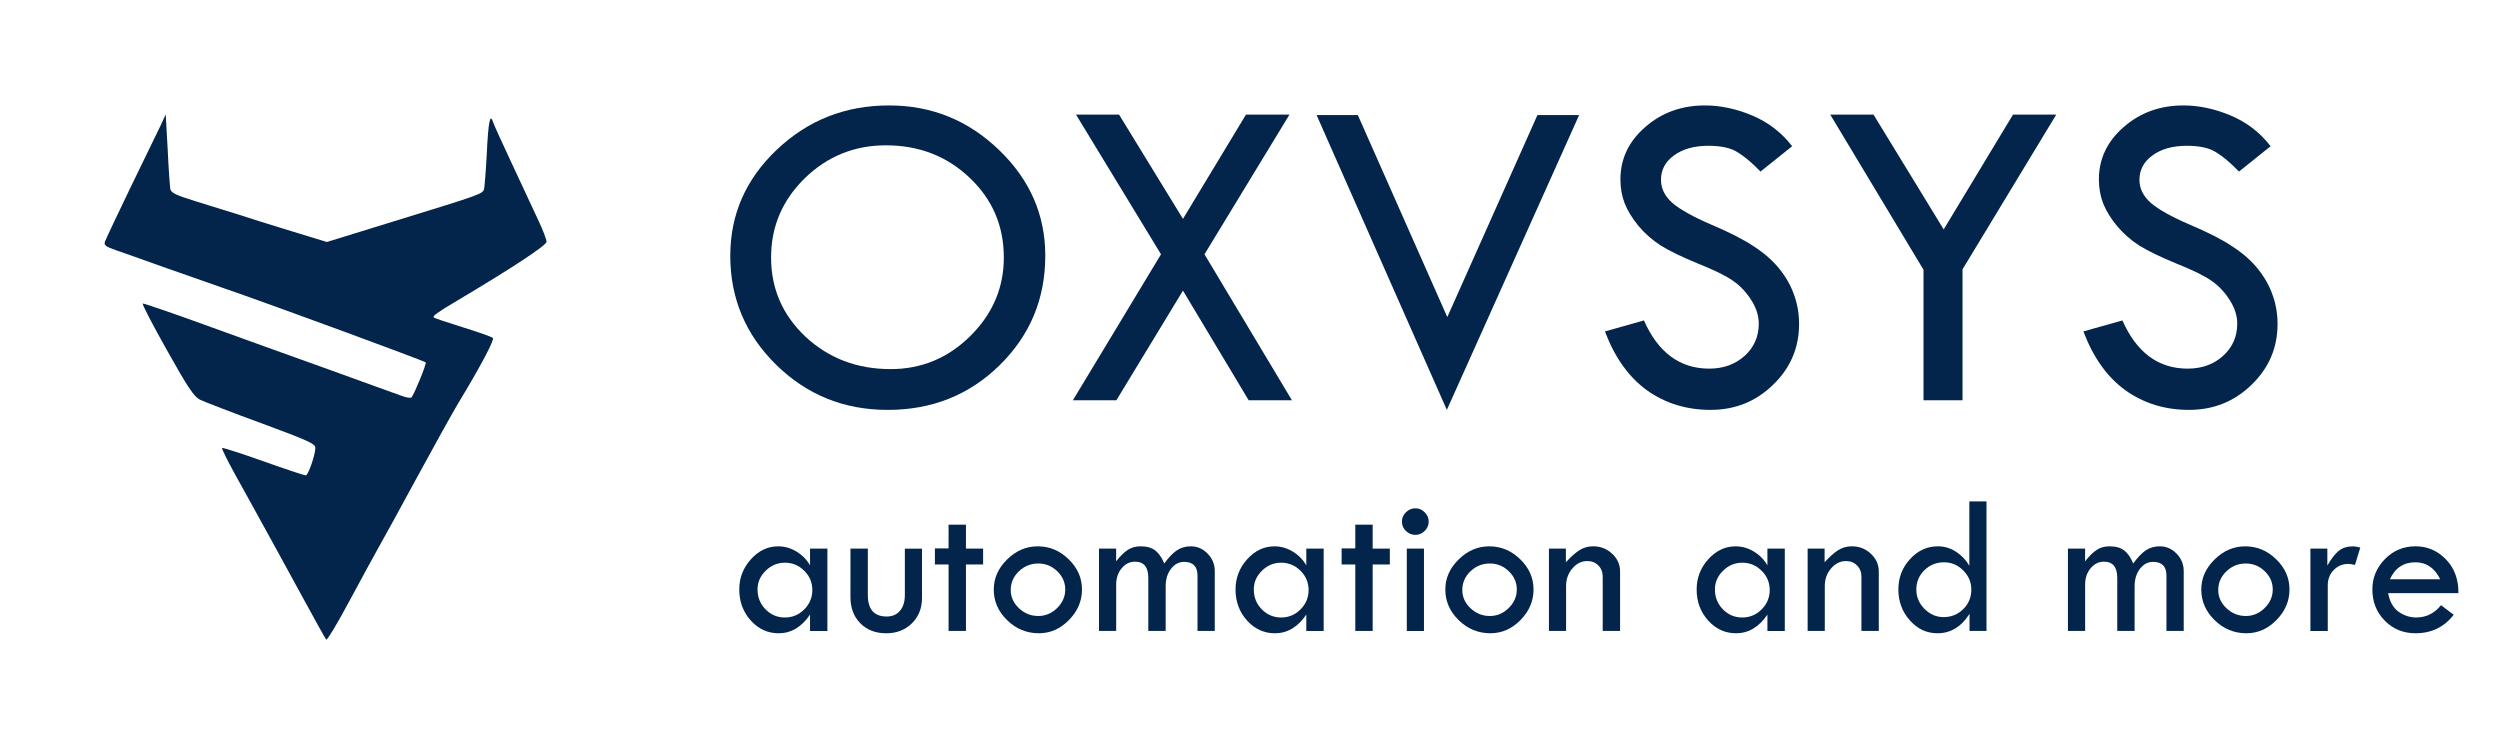
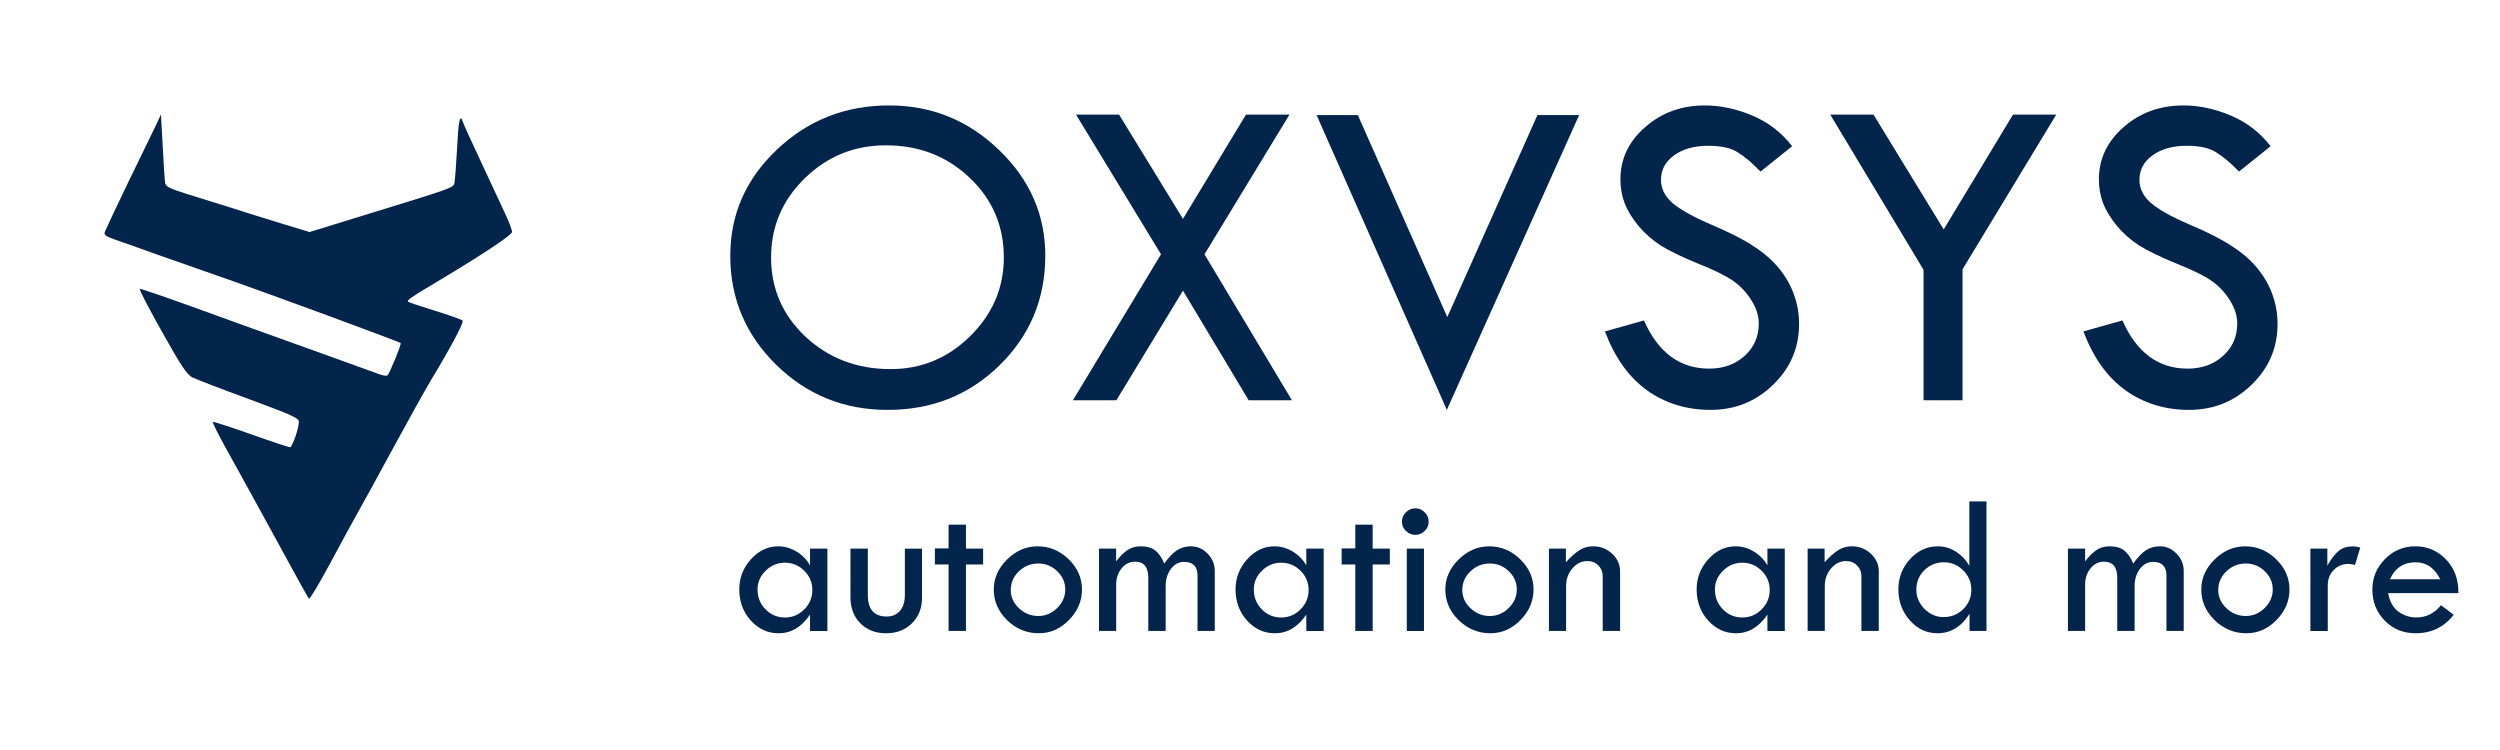
<svg xmlns="http://www.w3.org/2000/svg" version="1.0" width="200" height="60" viewBox="0 0 150 45" preserveAspectRatio="xMidYMid meet" id="svg6">
  <defs id="defs10" />
  <g id="g972">
    <g aria-label="OXVSYS" id="text841" style="font-style:normal;font-weight:normal;font-size:27.551px;line-height:1.25;font-family:sans-serif;fill:#03254c;fill-opacity:1;stroke:none;stroke-width:0.689" />
    <path d="m 43.817,15.339 q 0,-3.713 2.798,-6.363 2.798,-2.65 6.726,-2.65 3.834,0 6.605,2.677 2.771,2.664 2.771,6.336 0,3.888 -2.744,6.578 -2.731,2.677 -6.713,2.677 -3.928,0 -6.686,-2.704 -2.758,-2.704 -2.758,-6.551 z m 16.412,0.108 q 0,-2.838 -2.045,-4.776 -2.045,-1.951 -5.031,-1.951 -2.838,0 -4.87,1.978 -2.018,1.978 -2.018,4.749 0,2.812 2.072,4.762 2.085,1.937 5.099,1.937 2.771,0 4.776,-1.978 2.018,-1.991 2.018,-4.722 z" style="font-style:normal;font-variant:normal;font-weight:normal;font-stretch:normal;font-size:27.551px;line-height:1.25;font-family:'Tw Cen MT';-inkscape-font-specification:'Tw Cen MT';fill:#03254c;fill-opacity:1;stroke:none;stroke-width:0.689" id="path902" />
    <path d="m 64.561,6.877 h 2.583 l 3.834,6.255 3.78,-6.255 h 2.61 l -5.099,8.381 5.247,8.758 h -2.596 l -3.942,-6.578 -3.995,6.578 h -2.61 l 5.287,-8.758 z" style="font-style:normal;font-variant:normal;font-weight:normal;font-stretch:normal;font-size:27.551px;line-height:1.25;font-family:'Tw Cen MT';-inkscape-font-specification:'Tw Cen MT';fill:#03254c;fill-opacity:1;stroke:none;stroke-width:0.689" id="path904" />
    <path d="m 78.995,6.904 h 2.475 L 86.838,19.025 92.246,6.904 h 2.502 L 86.811,24.594 Z" style="font-style:normal;font-variant:normal;font-weight:normal;font-stretch:normal;font-size:27.551px;line-height:1.25;font-family:'Tw Cen MT';-inkscape-font-specification:'Tw Cen MT';fill:#03254c;fill-opacity:1;stroke:none;stroke-width:0.689" id="path906" />
    <path d="m 107.528,8.774 -1.897,1.52 q -0.753,-0.78 -1.372,-1.157 -0.605,-0.39 -1.762,-0.39 -1.265,0 -2.058,0.578 -0.78,0.565 -0.78,1.466 0,0.78 0.686,1.386 0.686,0.592 2.341,1.305 1.655,0.7 2.569,1.318 0.928,0.605 1.52,1.345 0.592,0.74 0.874,1.56 0.296,0.821 0.296,1.735 0,2.139 -1.56,3.646 -1.547,1.507 -3.753,1.507 -2.152,0 -3.807,-1.17 -1.641,-1.184 -2.529,-3.538 l 2.341,-0.659 q 1.278,2.892 3.915,2.892 1.278,0 2.126,-0.767 0.848,-0.767 0.848,-1.937 0,-0.7 -0.444,-1.399 -0.444,-0.713 -1.103,-1.17 -0.659,-0.457 -2.112,-1.036 -1.439,-0.592 -2.22,-1.076 -0.767,-0.498 -1.332,-1.17 -0.565,-0.686 -0.834,-1.359 -0.256,-0.673 -0.256,-1.439 0,-1.843 1.48,-3.134 1.48,-1.305 3.592,-1.305 1.399,0 2.838,0.605 1.439,0.605 2.395,1.843 z" style="font-style:normal;font-variant:normal;font-weight:normal;font-stretch:normal;font-size:27.551px;line-height:1.25;font-family:'Tw Cen MT';-inkscape-font-specification:'Tw Cen MT';fill:#03254c;fill-opacity:1;stroke:none;stroke-width:0.689" id="path908" />
    <path d="m 109.815,6.877 h 2.596 l 4.211,6.888 4.157,-6.888 h 2.596 l -5.623,9.282 v 7.856 h -2.341 v -7.829 z" style="font-style:normal;font-variant:normal;font-weight:normal;font-stretch:normal;font-size:27.551px;line-height:1.25;font-family:'Tw Cen MT';-inkscape-font-specification:'Tw Cen MT';fill:#03254c;fill-opacity:1;stroke:none;stroke-width:0.689" id="path910" />
    <path d="m 136.236,8.774 -1.897,1.52 q -0.753,-0.78 -1.372,-1.157 -0.605,-0.39 -1.762,-0.39 -1.265,0 -2.058,0.578 -0.78,0.565 -0.78,1.466 0,0.78 0.686,1.386 0.686,0.592 2.341,1.305 1.655,0.7 2.569,1.318 0.928,0.605 1.52,1.345 0.592,0.74 0.874,1.56 0.296,0.821 0.296,1.735 0,2.139 -1.56,3.646 -1.547,1.507 -3.753,1.507 -2.152,0 -3.807,-1.17 -1.641,-1.184 -2.529,-3.538 l 2.341,-0.659 q 1.278,2.892 3.915,2.892 1.278,0 2.126,-0.767 0.848,-0.767 0.848,-1.937 0,-0.7 -0.444,-1.399 -0.444,-0.713 -1.103,-1.17 -0.659,-0.457 -2.112,-1.036 -1.439,-0.592 -2.22,-1.076 -0.767,-0.498 -1.332,-1.17 -0.565,-0.686 -0.834,-1.359 -0.256,-0.673 -0.256,-1.439 0,-1.843 1.48,-3.134 1.48,-1.305 3.592,-1.305 1.399,0 2.838,0.605 1.439,0.605 2.395,1.843 z" style="font-style:normal;font-variant:normal;font-weight:normal;font-stretch:normal;font-size:27.551px;line-height:1.25;font-family:'Tw Cen MT';-inkscape-font-specification:'Tw Cen MT';fill:#03254c;fill-opacity:1;stroke:none;stroke-width:0.689" id="path912" />
    <g aria-label="automation and more" id="text841-2" style="font-style:normal;font-weight:normal;font-size:12.265px;line-height:1.25;font-family:sans-serif;fill:#03254c;fill-opacity:1;stroke:none;stroke-width:0.307" transform="translate(-12,-4.76229)">
      <path d="m 60.602,37.68 h 1.042 v 4.941 h -1.042 v -0.982 q -0.761,1.12 -1.886,1.12 -0.976,0 -1.671,-0.767 -0.689,-0.767 -0.689,-1.862 0,-1.036 0.695,-1.809 0.701,-0.779 1.641,-0.779 0.581,0 1.102,0.317 0.521,0.317 0.808,0.826 z m 0.138,2.485 q 0,-0.677 -0.485,-1.156 -0.485,-0.485 -1.162,-0.485 -0.659,0 -1.15,0.479 -0.491,0.479 -0.491,1.126 0,0.701 0.479,1.192 0.479,0.491 1.162,0.491 0.677,0 1.162,-0.485 0.485,-0.491 0.485,-1.162 z" style="font-style:normal;font-variant:normal;font-weight:normal;font-stretch:normal;font-family:'Tw Cen MT';-inkscape-font-specification:'Tw Cen MT';fill:#03254c;fill-opacity:1;stroke-width:0.307" id="path867" />
      <path d="m 63.028,37.68 h 1.042 v 2.785 q 0,1.288 1.132,1.288 0.503,0 0.796,-0.341 0.293,-0.347 0.293,-0.946 v -2.785 h 1.03 v 2.952 q 0,0.928 -0.605,1.527 -0.605,0.599 -1.545,0.599 -0.958,0 -1.551,-0.599 -0.593,-0.599 -0.593,-1.563 z" style="font-style:normal;font-variant:normal;font-weight:normal;font-stretch:normal;font-family:'Tw Cen MT';-inkscape-font-specification:'Tw Cen MT';fill:#03254c;fill-opacity:1;stroke-width:0.307" id="path869" />
      <path d="m 68.915,36.242 h 1.042 v 1.437 h 1.03 v 0.952 h -1.03 v 3.988 H 68.915 V 38.632 H 68.094 v -0.964 h 0.82 z" style="font-style:normal;font-variant:normal;font-weight:normal;font-stretch:normal;font-family:'Tw Cen MT';-inkscape-font-specification:'Tw Cen MT';fill:#03254c;fill-opacity:1;stroke-width:0.307" id="path871" />
      <path d="m 71.627,40.129 q 0,-1.012 0.796,-1.797 0.802,-0.79 1.838,-0.79 1.066,0 1.862,0.779 0.796,0.773 0.796,1.809 0,1.042 -0.785,1.838 -0.779,0.79 -1.803,0.79 -1.096,0 -1.904,-0.785 -0.802,-0.785 -0.802,-1.844 z m 4.288,0 q 0,-0.629 -0.479,-1.09 -0.479,-0.467 -1.138,-0.467 -0.677,0 -1.168,0.473 -0.485,0.467 -0.485,1.12 0,0.623 0.491,1.09 0.497,0.467 1.162,0.467 0.647,0 1.132,-0.479 0.485,-0.479 0.485,-1.114 z" style="font-style:normal;font-variant:normal;font-weight:normal;font-stretch:normal;font-family:'Tw Cen MT';-inkscape-font-specification:'Tw Cen MT';fill:#03254c;fill-opacity:1;stroke-width:0.307" id="path873" />
      <path d="m 77.939,42.62 v -4.941 h 1.03 v 0.761 q 0.365,-0.467 0.695,-0.683 0.335,-0.216 0.767,-0.216 0.563,0 0.88,0.246 0.323,0.246 0.545,0.785 0.389,-0.539 0.749,-0.785 0.365,-0.246 0.844,-0.246 0.587,0 1.012,0.443 0.425,0.437 0.425,1.042 v 3.593 h -1.036 v -3.324 q 0,-0.82 -0.808,-0.82 -0.461,0 -0.785,0.419 -0.317,0.419 -0.317,1.036 v 2.689 h -1.042 v -3.186 q 0,-0.97 -0.796,-0.97 -0.473,0 -0.802,0.395 -0.329,0.395 -0.329,0.976 v 2.785 z" style="font-style:normal;font-variant:normal;font-weight:normal;font-stretch:normal;font-family:'Tw Cen MT';-inkscape-font-specification:'Tw Cen MT';fill:#03254c;fill-opacity:1;stroke-width:0.307" id="path875" />
      <path d="m 90.378,37.68 h 1.042 v 4.941 h -1.042 v -0.982 q -0.761,1.12 -1.886,1.12 -0.976,0 -1.671,-0.767 -0.689,-0.767 -0.689,-1.862 0,-1.036 0.695,-1.809 0.701,-0.779 1.641,-0.779 0.581,0 1.102,0.317 0.521,0.317 0.808,0.826 z m 0.138,2.485 q 0,-0.677 -0.485,-1.156 -0.485,-0.485 -1.162,-0.485 -0.659,0 -1.15,0.479 -0.491,0.479 -0.491,1.126 0,0.701 0.479,1.192 0.479,0.491 1.162,0.491 0.677,0 1.162,-0.485 0.485,-0.491 0.485,-1.162 z" style="font-style:normal;font-variant:normal;font-weight:normal;font-stretch:normal;font-family:'Tw Cen MT';-inkscape-font-specification:'Tw Cen MT';fill:#03254c;fill-opacity:1;stroke-width:0.307" id="path877" />
      <path d="m 93.318,36.242 h 1.042 v 1.437 h 1.03 v 0.952 h -1.03 v 3.988 h -1.042 v -3.988 h -0.82 v -0.964 h 0.82 z" style="font-style:normal;font-variant:normal;font-weight:normal;font-stretch:normal;font-family:'Tw Cen MT';-inkscape-font-specification:'Tw Cen MT';fill:#03254c;fill-opacity:1;stroke-width:0.307" id="path879" />
      <path d="m 96.115,36.057 q 0,-0.323 0.24,-0.557 0.24,-0.24 0.569,-0.24 0.323,0 0.557,0.24 0.24,0.234 0.24,0.557 0,0.329 -0.24,0.563 -0.234,0.234 -0.557,0.234 -0.329,0 -0.569,-0.234 -0.24,-0.234 -0.24,-0.563 z m 0.293,1.623 h 1.03 v 4.941 h -1.03 z" style="font-style:normal;font-variant:normal;font-weight:normal;font-stretch:normal;font-family:'Tw Cen MT';-inkscape-font-specification:'Tw Cen MT';fill:#03254c;fill-opacity:1;stroke-width:0.307" id="path881" />
      <path d="m 98.72,40.129 q 0,-1.012 0.796,-1.797 0.802,-0.79 1.838,-0.79 1.066,0 1.862,0.779 0.796,0.773 0.796,1.809 0,1.042 -0.784,1.838 -0.779,0.79 -1.803,0.79 -1.096,0 -1.904,-0.785 -0.802,-0.785 -0.802,-1.844 z m 4.288,0 q 0,-0.629 -0.479,-1.09 -0.479,-0.467 -1.138,-0.467 -0.677,0 -1.168,0.473 -0.485,0.467 -0.485,1.12 0,0.623 0.491,1.09 0.497,0.467 1.162,0.467 0.647,0 1.132,-0.479 0.485,-0.479 0.485,-1.114 z" style="font-style:normal;font-variant:normal;font-weight:normal;font-stretch:normal;font-family:'Tw Cen MT';-inkscape-font-specification:'Tw Cen MT';fill:#03254c;fill-opacity:1;stroke-width:0.307" id="path883" />
      <path d="m 104.936,42.62 v -4.941 h 1.018 v 0.82 q 0.449,-0.497 0.814,-0.725 0.365,-0.234 0.814,-0.234 0.671,0 1.144,0.443 0.479,0.443 0.479,1.066 v 3.569 h -1.042 v -3.264 q 0,-0.401 -0.264,-0.665 -0.258,-0.263 -0.659,-0.263 -0.521,0 -0.898,0.443 -0.377,0.437 -0.377,1.06 v 2.689 z" style="font-style:normal;font-variant:normal;font-weight:normal;font-stretch:normal;font-family:'Tw Cen MT';-inkscape-font-specification:'Tw Cen MT';fill:#03254c;fill-opacity:1;stroke-width:0.307" id="path885" />
      <path d="m 118.045,37.68 h 1.042 v 4.941 h -1.042 v -0.982 q -0.761,1.12 -1.886,1.12 -0.976,0 -1.671,-0.767 -0.689,-0.767 -0.689,-1.862 0,-1.036 0.695,-1.809 0.701,-0.779 1.641,-0.779 0.581,0 1.102,0.317 0.521,0.317 0.808,0.826 z m 0.138,2.485 q 0,-0.677 -0.485,-1.156 -0.485,-0.485 -1.162,-0.485 -0.659,0 -1.15,0.479 -0.491,0.479 -0.491,1.126 0,0.701 0.479,1.192 0.479,0.491 1.162,0.491 0.677,0 1.162,-0.485 0.485,-0.491 0.485,-1.162 z" style="font-style:normal;font-variant:normal;font-weight:normal;font-stretch:normal;font-family:'Tw Cen MT';-inkscape-font-specification:'Tw Cen MT';fill:#03254c;fill-opacity:1;stroke-width:0.307" id="path887" />
      <path d="m 120.458,42.62 v -4.941 h 1.018 v 0.82 q 0.449,-0.497 0.814,-0.725 0.365,-0.234 0.814,-0.234 0.671,0 1.144,0.443 0.479,0.443 0.479,1.066 v 3.569 h -1.042 v -3.264 q 0,-0.401 -0.264,-0.665 -0.258,-0.263 -0.659,-0.263 -0.521,0 -0.898,0.443 -0.377,0.437 -0.377,1.06 v 2.689 z" style="font-style:normal;font-variant:normal;font-weight:normal;font-stretch:normal;font-family:'Tw Cen MT';-inkscape-font-specification:'Tw Cen MT';fill:#03254c;fill-opacity:1;stroke-width:0.307" id="path889" />
      <path d="m 130.16,34.847 h 1.03 v 7.773 h -1.018 v -1.03 q -0.737,1.168 -1.928,1.168 -0.964,0 -1.653,-0.773 -0.689,-0.773 -0.689,-1.856 0,-1.06 0.701,-1.821 0.701,-0.767 1.671,-0.767 0.581,0 1.084,0.323 0.503,0.323 0.802,0.844 z m 0.12,5.294 q 0,-0.665 -0.485,-1.15 -0.485,-0.491 -1.156,-0.491 -0.695,0 -1.18,0.479 -0.479,0.473 -0.479,1.162 0,0.659 0.491,1.156 0.491,0.491 1.144,0.491 0.695,0 1.18,-0.479 0.485,-0.479 0.485,-1.168 z" style="font-style:normal;font-variant:normal;font-weight:normal;font-stretch:normal;font-family:'Tw Cen MT';-inkscape-font-specification:'Tw Cen MT';fill:#03254c;fill-opacity:1;stroke-width:0.307" id="path891" />
      <path d="m 136.076,42.62 v -4.941 h 1.03 v 0.761 q 0.365,-0.467 0.695,-0.683 0.335,-0.216 0.767,-0.216 0.563,0 0.88,0.246 0.323,0.246 0.545,0.785 0.389,-0.539 0.749,-0.785 0.365,-0.246 0.844,-0.246 0.587,0 1.012,0.443 0.425,0.437 0.425,1.042 v 3.593 h -1.036 v -3.324 q 0,-0.82 -0.808,-0.82 -0.461,0 -0.785,0.419 -0.317,0.419 -0.317,1.036 v 2.689 h -1.042 v -3.186 q 0,-0.97 -0.796,-0.97 -0.473,0 -0.802,0.395 -0.329,0.395 -0.329,0.976 v 2.785 z" style="font-style:normal;font-variant:normal;font-weight:normal;font-stretch:normal;font-family:'Tw Cen MT';-inkscape-font-specification:'Tw Cen MT';fill:#03254c;fill-opacity:1;stroke-width:0.307" id="path893" />
      <path d="m 144.077,40.129 q 0,-1.012 0.796,-1.797 0.802,-0.79 1.838,-0.79 1.066,0 1.862,0.779 0.796,0.773 0.796,1.809 0,1.042 -0.784,1.838 -0.779,0.79 -1.803,0.79 -1.096,0 -1.904,-0.785 -0.802,-0.785 -0.802,-1.844 z m 4.288,0 q 0,-0.629 -0.479,-1.09 -0.479,-0.467 -1.138,-0.467 -0.677,0 -1.168,0.473 -0.485,0.467 -0.485,1.12 0,0.623 0.491,1.09 0.497,0.467 1.162,0.467 0.647,0 1.132,-0.479 0.485,-0.479 0.485,-1.114 z" style="font-style:normal;font-variant:normal;font-weight:normal;font-stretch:normal;font-family:'Tw Cen MT';-inkscape-font-specification:'Tw Cen MT';fill:#03254c;fill-opacity:1;stroke-width:0.307" id="path895" />
      <path d="m 151.641,37.68 v 1.018 0 q 0.347,-0.611 0.677,-0.88 0.335,-0.275 0.868,-0.275 0.15,0 0.431,0.072 l -0.317,1.042 q -0.299,-0.06 -0.395,-0.06 -0.527,0 -0.886,0.371 -0.353,0.365 -0.353,0.916 v 2.737 h -1.042 v -4.941 z" style="font-style:normal;font-variant:normal;font-weight:normal;font-stretch:normal;font-family:'Tw Cen MT';-inkscape-font-specification:'Tw Cen MT';fill:#03254c;fill-opacity:1;stroke-width:0.307" id="path897" />
      <path d="m 159.504,40.35 h -4.216 q 0.138,0.761 0.623,1.114 0.491,0.347 1.066,0.347 0.886,0 1.485,-0.737 l 0.761,0.575 q -0.856,1.108 -2.294,1.108 -1.102,0 -1.844,-0.755 -0.743,-0.755 -0.743,-1.874 0,-1.048 0.749,-1.815 0.755,-0.773 1.838,-0.773 1.066,0 1.827,0.785 0.761,0.779 0.749,2.024 z m -4.108,-0.832 h 3.018 q -0.503,-1.018 -1.485,-1.018 -1.072,0 -1.533,1.018 z" style="font-style:normal;font-variant:normal;font-weight:normal;font-stretch:normal;font-family:'Tw Cen MT';-inkscape-font-specification:'Tw Cen MT';fill:#03254c;fill-opacity:1;stroke-width:0.307" id="path899" />
    </g>
-     <path style="color:#000000;font-style:normal;font-variant:normal;font-weight:normal;font-stretch:normal;font-size:medium;line-height:normal;font-family:sans-serif;font-variant-ligatures:normal;font-variant-position:normal;font-variant-caps:normal;font-variant-numeric:normal;font-variant-alternates:normal;font-variant-east-asian:normal;font-feature-settings:normal;font-variation-settings:normal;text-indent:0;text-align:start;text-decoration:none;text-decoration-line:none;text-decoration-style:solid;text-decoration-color:#000000;letter-spacing:normal;word-spacing:normal;text-transform:none;writing-mode:lr-tb;direction:ltr;text-orientation:mixed;dominant-baseline:auto;baseline-shift:baseline;text-anchor:start;white-space:normal;shape-padding:0;shape-margin:0;inline-size:0;clip-rule:nonzero;display:inline;overflow:visible;visibility:visible;isolation:auto;mix-blend-mode:normal;color-interpolation:sRGB;color-interpolation-filters:linearRGB;solid-color:#000000;solid-opacity:1;vector-effect:none;fill:#03254c;fill-opacity:1;fill-rule:nonzero;stroke-width:0.013;stroke-linecap:butt;stroke-linejoin:miter;stroke-miterlimit:4;stroke-dasharray:none;stroke-dashoffset:0;stroke-opacity:1;color-rendering:auto;image-rendering:auto;shape-rendering:auto;text-rendering:auto;enable-background:accumulate;stop-color:#000000;stop-opacity:1;stroke:none;opacity:1" d="m 9.642,7.519 c -0.17,0.353 -0.982,2.028 -1.793,3.691 -0.811,1.675 -1.505,3.154 -1.557,3.298 -0.065,0.209 0.052,0.288 0.681,0.51 0.419,0.144 1.61,0.563 2.657,0.942 1.047,0.366 2.722,0.955 3.73,1.309 2.971,1.021 12.066,4.371 12.184,4.476 0.065,0.065 -0.694,1.924 -0.851,2.094 -0.052,0.065 -0.327,0.013 -0.602,-0.092 -0.288,-0.105 -2.264,-0.811 -4.384,-1.584 -2.12,-0.759 -5.47,-1.963 -7.447,-2.683 -1.976,-0.72 -3.638,-1.283 -3.691,-1.269 -0.065,0.026 0.589,1.269 1.44,2.788 1.283,2.29 1.623,2.788 1.989,2.984 0.249,0.118 1.898,0.759 3.691,1.413 2.788,1.034 3.232,1.23 3.232,1.466 0,0.432 -0.432,1.662 -0.576,1.662 -0.079,0 -1.23,-0.38 -2.552,-0.851 -1.322,-0.471 -2.434,-0.824 -2.473,-0.798 -0.026,0.039 0.314,0.733 0.759,1.544 0.458,0.811 1.125,2.042 1.505,2.722 0.38,0.681 0.824,1.505 1.008,1.832 0.183,0.327 0.903,1.649 1.61,2.945 0.707,1.296 1.322,2.408 1.374,2.46 0.052,0.052 0.667,-0.968 1.374,-2.29 0.707,-1.322 1.505,-2.774 1.767,-3.246 0.275,-0.471 1.296,-2.343 2.29,-4.175 0.995,-1.832 2.107,-3.835 2.473,-4.45 1.348,-2.225 2.199,-3.834 2.094,-3.939 -0.065,-0.065 -0.877,-0.353 -1.806,-0.641 -0.929,-0.288 -1.714,-0.55 -1.741,-0.589 -0.092,-0.079 0.209,-0.301 1.4,-1.008 3.35,-1.989 5.366,-3.324 5.366,-3.534 0,-0.131 -0.222,-0.72 -0.51,-1.322 -0.275,-0.602 -0.982,-2.094 -1.544,-3.311 -0.576,-1.23 -1.099,-2.369 -1.152,-2.539 -0.183,-0.576 -0.288,-0.026 -0.38,1.885 -0.052,1.008 -0.131,1.95 -0.157,2.094 -0.079,0.327 -0.092,0.327 -5.366,1.95 l -4.07,1.256 -2.146,-0.654 C 16.29,13.5 14.877,13.068 14.34,12.884 13.804,12.714 12.665,12.361 11.814,12.099 10.545,11.707 10.27,11.576 10.218,11.34 10.192,11.183 10.113,10.11 10.061,8.958 L 9.943,6.864 Z" id="path2-6" />
+     <path style="color:#000000;font-style:normal;font-variant:normal;font-weight:normal;font-stretch:normal;font-size:medium;line-height:normal;font-family:sans-serif;font-variant-ligatures:normal;font-variant-position:normal;font-variant-caps:normal;font-variant-numeric:normal;font-variant-alternates:normal;font-variant-east-asian:normal;font-feature-settings:normal;font-variation-settings:normal;text-indent:0;text-align:start;text-decoration:none;text-decoration-line:none;text-decoration-style:solid;text-decoration-color:#000000;letter-spacing:normal;word-spacing:normal;text-transform:none;writing-mode:lr-tb;direction:ltr;text-orientation:mixed;dominant-baseline:auto;baseline-shift:baseline;text-anchor:start;white-space:normal;shape-padding:0;shape-margin:0;inline-size:0;clip-rule:nonzero;display:inline;overflow:visible;visibility:visible;opacity:1;isolation:auto;mix-blend-mode:normal;color-interpolation:sRGB;color-interpolation-filters:linearRGB;solid-color:#000000;solid-opacity:1;vector-effect:none;fill:#03254c;fill-opacity:1;fill-rule:nonzero;stroke:none;stroke-width:0.012;stroke-linecap:butt;stroke-linejoin:miter;stroke-miterlimit:4;stroke-dasharray:none;stroke-dashoffset:0;stroke-opacity:1;color-rendering:auto;image-rendering:auto;shape-rendering:auto;text-rendering:auto;enable-background:accumulate;stop-color:#000000;stop-opacity:1" d="M 9.379,7.468 C 9.222,7.793 8.474,9.338 7.726,10.87 6.978,12.415 6.339,13.778 6.29,13.911 c -0.06,0.193 0.048,0.265 0.627,0.471 0.386,0.133 1.484,0.519 2.449,0.869 0.965,0.338 2.51,0.881 3.439,1.207 2.739,0.941 11.125,4.03 11.233,4.127 0.06,0.06 -0.639,1.774 -0.784,1.931 -0.048,0.06 -0.302,0.012 -0.555,-0.084 -0.265,-0.097 -2.087,-0.748 -4.042,-1.46 -1.955,-0.7 -5.044,-1.81 -6.866,-2.474 -1.822,-0.664 -3.354,-1.182 -3.403,-1.17 -0.06,0.024 0.543,1.17 1.327,2.57 1.182,2.112 1.496,2.57 1.834,2.751 0.229,0.109 1.75,0.7 3.403,1.303 2.57,0.953 2.98,1.134 2.98,1.351 0,0.398 -0.398,1.532 -0.531,1.532 -0.072,0 -1.134,-0.35 -2.353,-0.784 -1.219,-0.434 -2.244,-0.76 -2.28,-0.736 -0.024,0.036 0.29,0.676 0.7,1.424 0.422,0.748 1.038,1.882 1.388,2.51 0.35,0.627 0.76,1.388 0.929,1.689 0.169,0.302 0.833,1.52 1.484,2.715 0.652,1.195 1.219,2.22 1.267,2.268 0.048,0.048 0.615,-0.893 1.267,-2.112 0.652,-1.219 1.388,-2.558 1.629,-2.992 0.253,-0.434 1.195,-2.16 2.112,-3.849 0.917,-1.689 1.943,-3.535 2.28,-4.102 1.243,-2.051 2.027,-3.535 1.931,-3.632 -0.06,-0.06 -0.808,-0.326 -1.665,-0.591 -0.857,-0.265 -1.581,-0.507 -1.605,-0.543 -0.084,-0.072 0.193,-0.278 1.291,-0.929 3.089,-1.834 4.947,-3.065 4.947,-3.258 0,-0.121 -0.205,-0.664 -0.471,-1.219 -0.253,-0.555 -0.905,-1.931 -1.424,-3.053 -0.531,-1.134 -1.014,-2.184 -1.062,-2.341 -0.169,-0.531 -0.265,-0.024 -0.35,1.737 -0.048,0.929 -0.121,1.798 -0.145,1.931 -0.072,0.302 -0.084,0.302 -4.947,1.798 L 18.573,13.923 16.595,13.32 C 15.509,12.982 14.206,12.584 13.711,12.415 13.216,12.258 12.166,11.932 11.382,11.691 10.212,11.329 9.958,11.208 9.91,10.991 9.886,10.846 9.814,9.857 9.765,8.795 L 9.657,6.864 Z" id="path2-6" />
  </g>
</svg>
